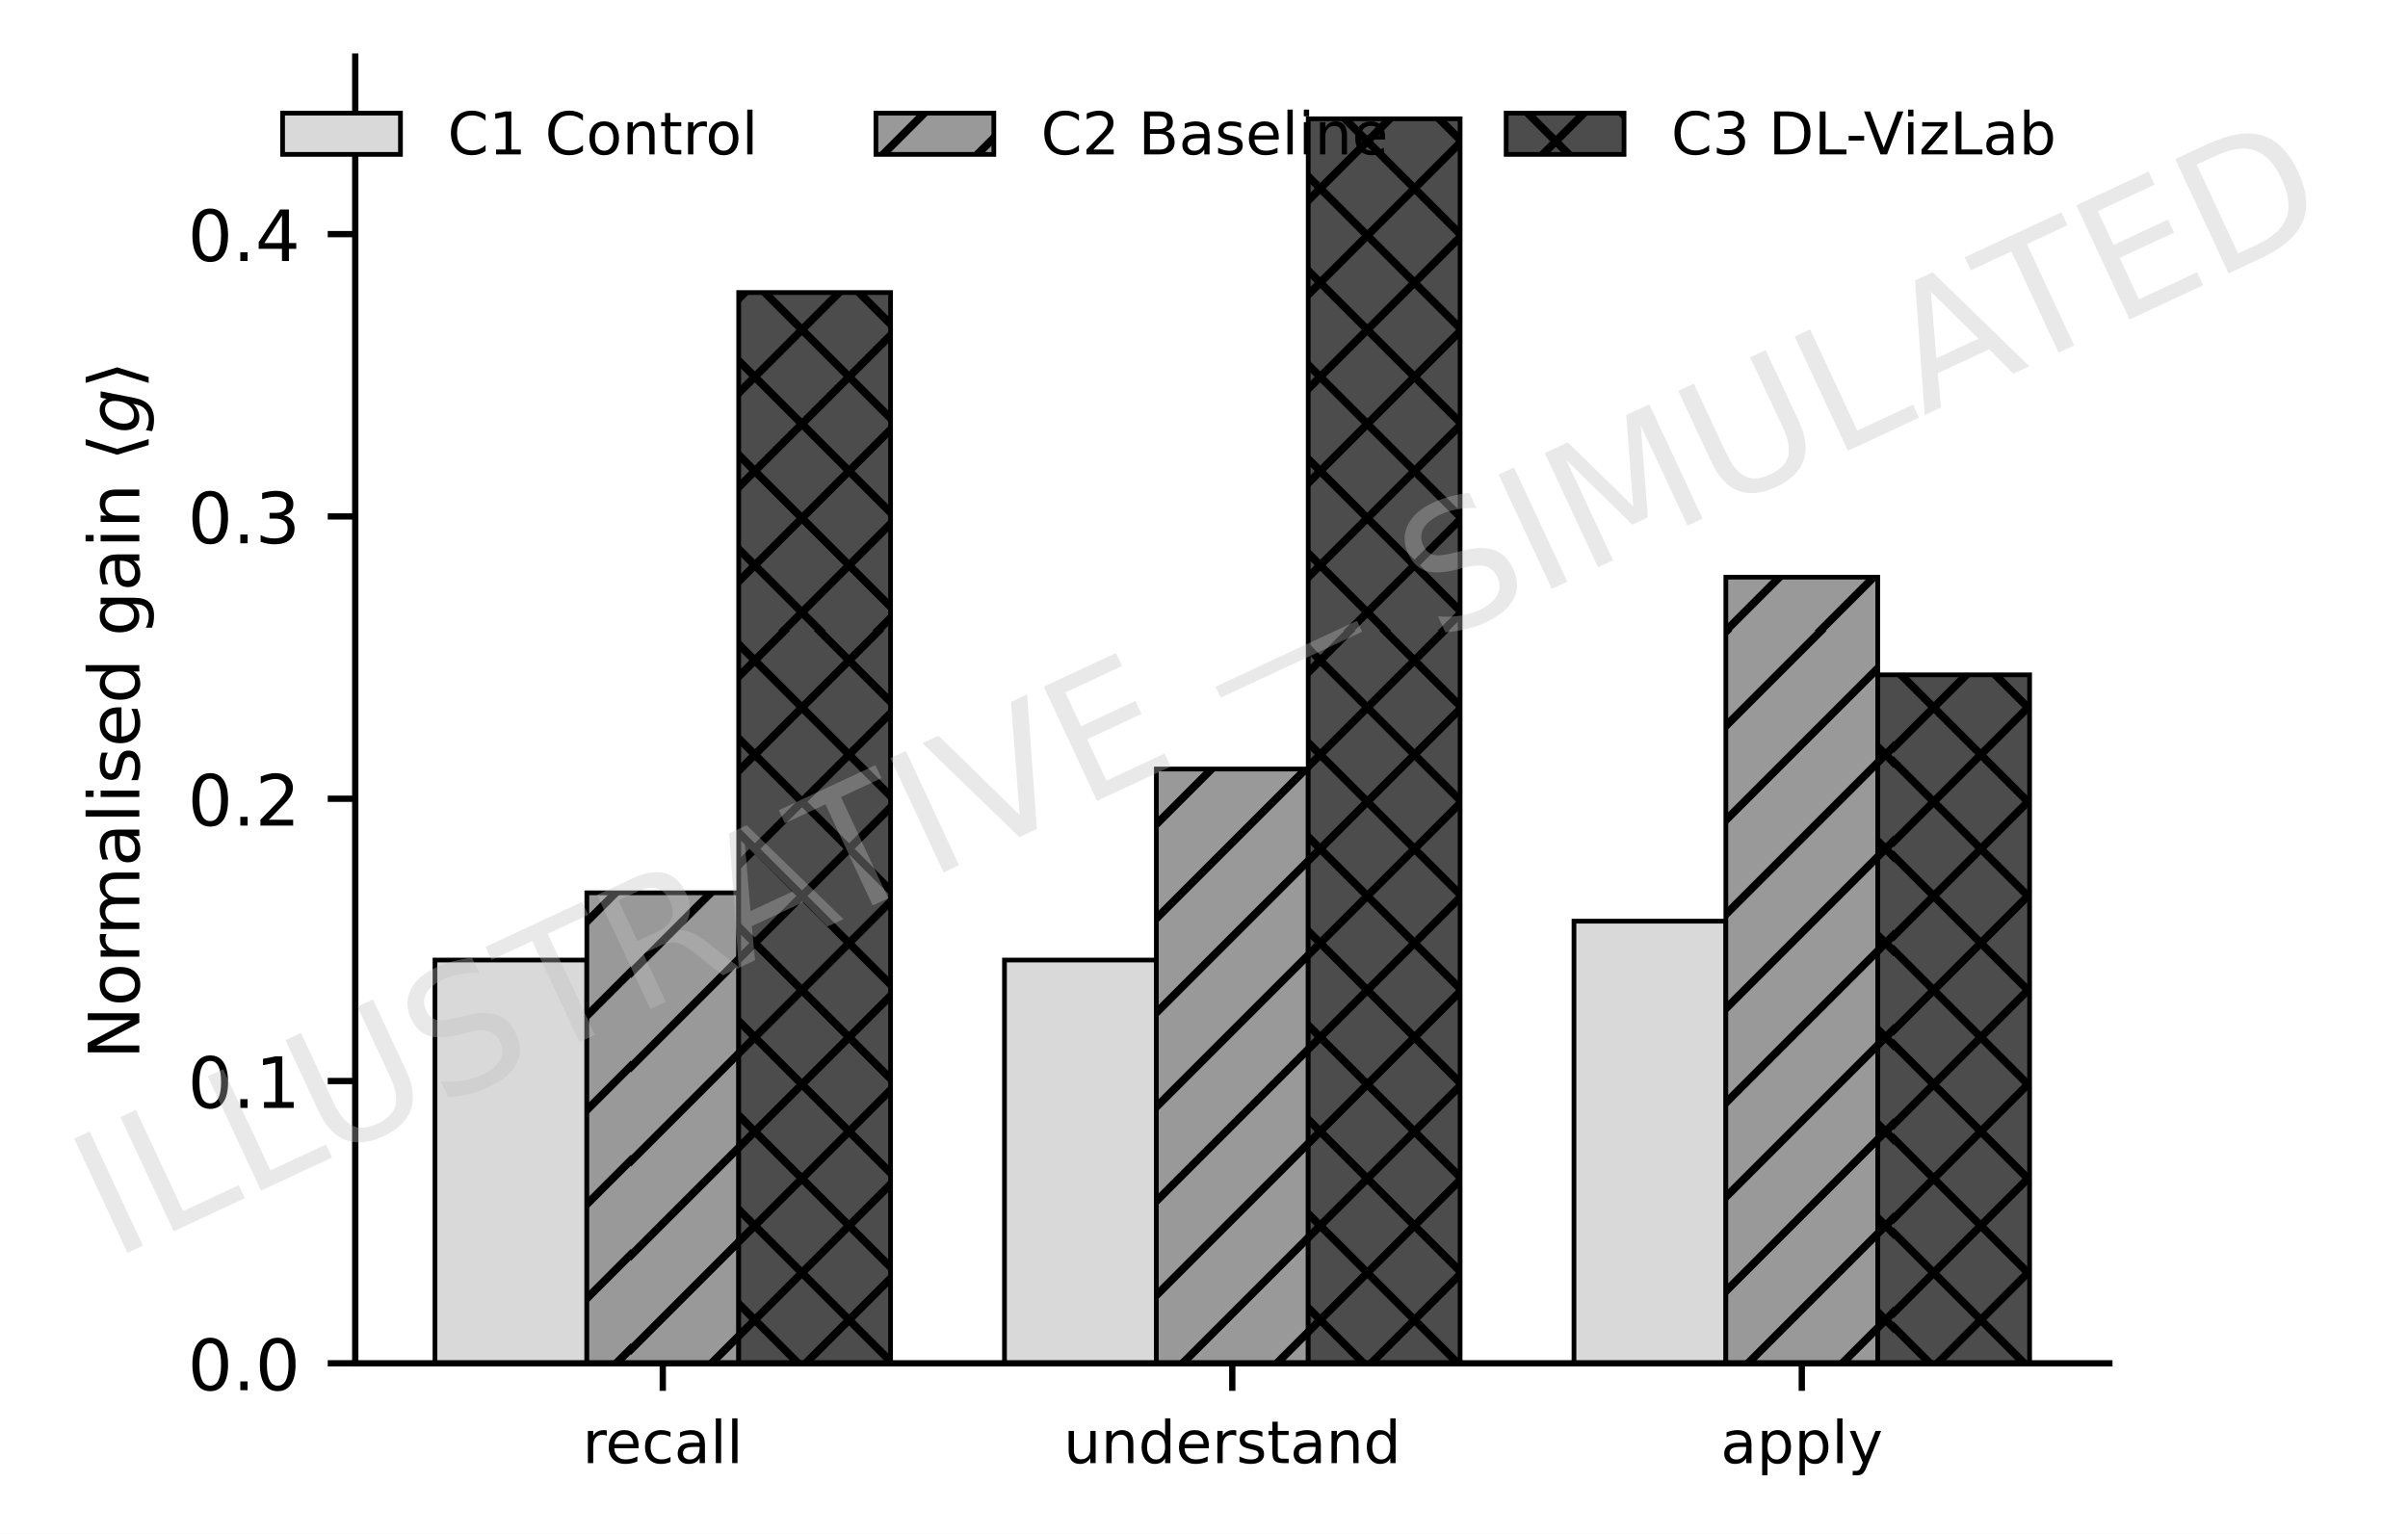
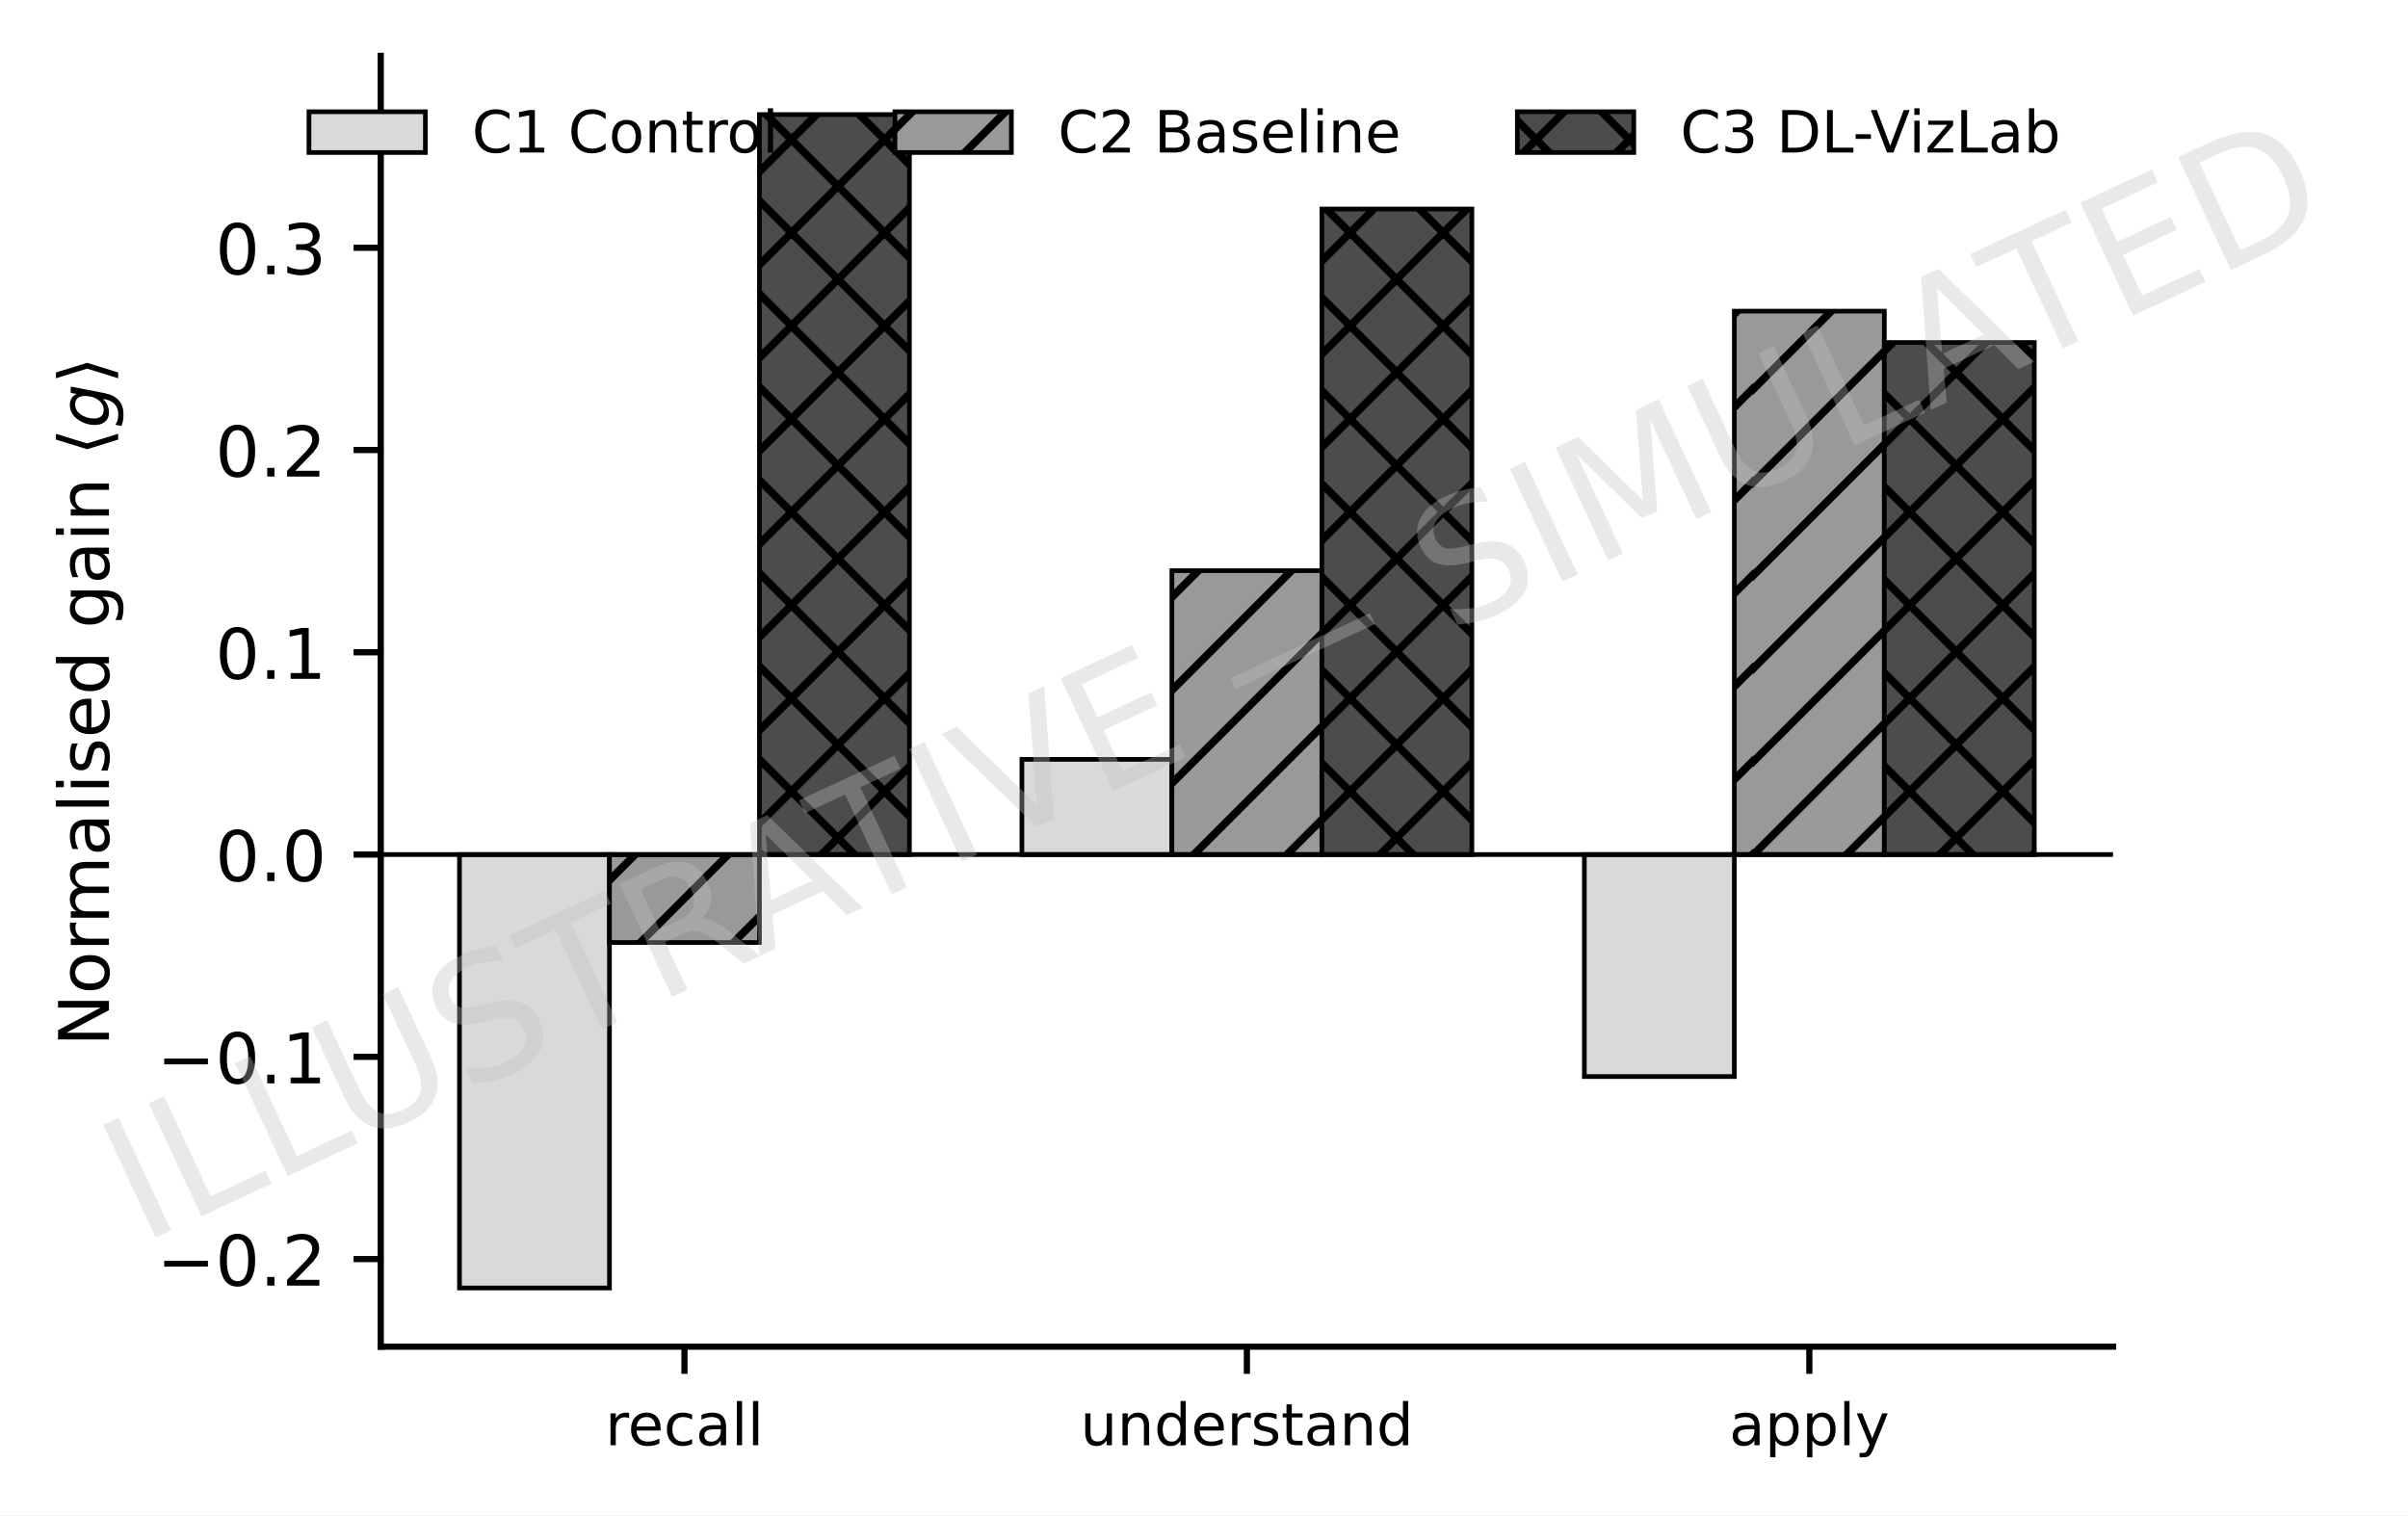
- <svg xmlns="http://www.w3.org/2000/svg" xmlns:xlink="http://www.w3.org/1999/xlink" width="306.408pt" height="195.221pt" viewBox="0 0 306.408 195.221" version="1.1">
+ <svg xmlns="http://www.w3.org/2000/svg" xmlns:xlink="http://www.w3.org/1999/xlink" width="310.26pt" height="195.221pt" viewBox="0 0 310.26 195.221" version="1.1">
  <defs>
    <style type="text/css">*{stroke-linejoin: round; stroke-linecap: butt}</style>
  </defs>
  <g id="figure_1">
    <g id="patch_1">
-       <path d="M 0 195.221  L 306.408 195.221  L 306.408 0  L 0 0  z " style="fill: #ffffff" />
+       <path d="M 0 195.221  L 310.26 195.221  L 310.26 0  L 0 0  z " style="fill: #ffffff" />
    </g>
    <g id="axes_1">
      <g id="patch_2">
-         <path d="M 45.204 173.52  L 268.404 173.52  L 268.404 7.2  L 45.204 7.2  z " style="fill: #ffffff" />
+         <path d="M 49.057 173.52  L 272.257 173.52  L 272.257 7.2  L 49.057 7.2  z " style="fill: #ffffff" />
      </g>
      <g id="patch_3">
-         <path d="M 55.349 173.52  L 74.674 173.52  L 74.674 122.192  L 55.349 122.192  z " clip-path="url(#p0ee5a98a0c)" style="fill: #d9d9d9; stroke: #000000; stroke-width: 0.6; stroke-linejoin: miter" />
+         <path d="M 59.202 110.111  L 78.527 110.111  L 78.527 165.96  L 59.202 165.96  z " clip-path="url(#p767c6afb9b)" style="fill: #d9d9d9; stroke: #000000; stroke-width: 0.6; stroke-linejoin: miter" />
      </g>
      <g id="patch_4">
-         <path d="M 127.817 173.52  L 147.141 173.52  L 147.141 122.192  L 127.817 122.192  z " clip-path="url(#p0ee5a98a0c)" style="fill: #d9d9d9; stroke: #000000; stroke-width: 0.6; stroke-linejoin: miter" />
+         <path d="M 131.67 110.111  L 150.994 110.111  L 150.994 97.847  L 131.67 97.847  z " clip-path="url(#p767c6afb9b)" style="fill: #d9d9d9; stroke: #000000; stroke-width: 0.6; stroke-linejoin: miter" />
      </g>
      <g id="patch_5">
-         <path d="M 200.284 173.52  L 219.609 173.52  L 219.609 117.244  L 200.284 117.244  z " clip-path="url(#p0ee5a98a0c)" style="fill: #d9d9d9; stroke: #000000; stroke-width: 0.6; stroke-linejoin: miter" />
+         <path d="M 204.137 110.111  L 223.462 110.111  L 223.462 138.717  L 204.137 138.717  z " clip-path="url(#p767c6afb9b)" style="fill: #d9d9d9; stroke: #000000; stroke-width: 0.6; stroke-linejoin: miter" />
      </g>
      <g id="patch_6">
-         <path d="M 74.674 173.52  L 93.999 173.52  L 93.999 113.637  L 74.674 113.637  z " clip-path="url(#p0ee5a98a0c)" style="fill: url(#h46cb61131b); stroke: #000000; stroke-width: 0.6; stroke-linejoin: miter" />
+         <path d="M 78.527 110.111  L 97.851 110.111  L 97.851 121.443  L 78.527 121.443  z " clip-path="url(#p767c6afb9b)" style="fill: url(#hb0b93fb42c); stroke: #000000; stroke-width: 0.6; stroke-linejoin: miter" />
      </g>
      <g id="patch_7">
-         <path d="M 147.141 173.52  L 166.466 173.52  L 166.466 97.878  L 147.141 97.878  z " clip-path="url(#p0ee5a98a0c)" style="fill: url(#h46cb61131b); stroke: #000000; stroke-width: 0.6; stroke-linejoin: miter" />
+         <path d="M 150.994 110.111  L 170.319 110.111  L 170.319 73.532  L 150.994 73.532  z " clip-path="url(#p767c6afb9b)" style="fill: url(#hb0b93fb42c); stroke: #000000; stroke-width: 0.6; stroke-linejoin: miter" />
      </g>
      <g id="patch_8">
-         <path d="M 219.609 173.52  L 238.934 173.52  L 238.934 73.462  L 219.609 73.462  z " clip-path="url(#p0ee5a98a0c)" style="fill: url(#h46cb61131b); stroke: #000000; stroke-width: 0.6; stroke-linejoin: miter" />
+         <path d="M 223.462 110.111  L 242.787 110.111  L 242.787 40.092  L 223.462 40.092  z " clip-path="url(#p767c6afb9b)" style="fill: url(#hb0b93fb42c); stroke: #000000; stroke-width: 0.6; stroke-linejoin: miter" />
      </g>
      <g id="patch_9">
-         <path d="M 93.999 173.52  L 113.323 173.52  L 113.323 37.235  L 93.999 37.235  z " clip-path="url(#p0ee5a98a0c)" style="fill: url(#h786938a180); stroke: #000000; stroke-width: 0.6; stroke-linejoin: miter" />
+         <path d="M 97.851 110.111  L 117.176 110.111  L 117.176 14.76  L 97.851 14.76  z " clip-path="url(#p767c6afb9b)" style="fill: url(#hcd3888a878); stroke: #000000; stroke-width: 0.6; stroke-linejoin: miter" />
      </g>
      <g id="patch_10">
-         <path d="M 166.466 173.52  L 185.791 173.52  L 185.791 15.12  L 166.466 15.12  z " clip-path="url(#p0ee5a98a0c)" style="fill: url(#h786938a180); stroke: #000000; stroke-width: 0.6; stroke-linejoin: miter" />
+         <path d="M 170.319 110.111  L 189.644 110.111  L 189.644 26.933  L 170.319 26.933  z " clip-path="url(#p767c6afb9b)" style="fill: url(#hcd3888a878); stroke: #000000; stroke-width: 0.6; stroke-linejoin: miter" />
      </g>
      <g id="patch_11">
-         <path d="M 238.934 173.52  L 258.258 173.52  L 258.258 85.886  L 238.934 85.886  z " clip-path="url(#p0ee5a98a0c)" style="fill: url(#h786938a180); stroke: #000000; stroke-width: 0.6; stroke-linejoin: miter" />
+         <path d="M 242.787 110.111  L 262.111 110.111  L 262.111 44.13  L 242.787 44.13  z " clip-path="url(#p767c6afb9b)" style="fill: url(#hcd3888a878); stroke: #000000; stroke-width: 0.6; stroke-linejoin: miter" />
      </g>
      <g id="matplotlib.axis_1">
        <g id="xtick_1">
          <g id="line2d_1">
            <defs>
-               <path id="m0763b9dcdc" d="M 0 0  L 0 3.5  " style="stroke: #000000; stroke-width: 0.8" />
-             </defs>
-             <g>
-               <use xlink:href="#m0763b9dcdc" x="84.336" y="173.52" style="stroke: #000000; stroke-width: 0.8" />
+               <path id="m6dd5e8bfd1" d="M 0 0  L 0 3.5  " style="stroke: #000000; stroke-width: 0.8" />
+             </defs>
+             <g>
+               <use xlink:href="#m6dd5e8bfd1" x="88.189" y="173.52" style="stroke: #000000; stroke-width: 0.8" />
            </g>
          </g>
          <g id="text_1">
-             <g transform="translate(74.12629 186.2188) scale(0.075 -0.075)">
+             <g transform="translate(77.97915 186.2188) scale(0.075 -0.075)">
              <defs>
                <path id="DejaVuSans-55" d="M 2631 2963  Q 2534 3019 2420 3045  Q 2306 3072 2169 3072  Q 1681 3072 1420 2755  Q 1159 2438 1159 1844  L 1159 0  L 581 0  L 581 3500  L 1159 3500  L 1159 2956  Q 1341 3275 1631 3429  Q 1922 3584 2338 3584  Q 2397 3584 2469 3576  Q 2541 3569 2628 3553  L 2631 2963  z " transform="scale(0.015625)" />
                <path id="DejaVuSans-48" d="M 3597 1894  L 3597 1613  L 953 1613  Q 991 1019 1311 708  Q 1631 397 2203 397  Q 2534 397 2845 478  Q 3156 559 3463 722  L 3463 178  Q 3153 47 2828 -22  Q 2503 -91 2169 -91  Q 1331 -91 842 396  Q 353 884 353 1716  Q 353 2575 817 3079  Q 1281 3584 2069 3584  Q 2775 3584 3186 3129  Q 3597 2675 3597 1894  z M 3022 2063  Q 3016 2534 2758 2815  Q 2500 3097 2075 3097  Q 1594 3097 1305 2825  Q 1016 2553 972 2059  L 3022 2063  z " transform="scale(0.015625)" />
                <path id="DejaVuSans-46" d="M 3122 3366  L 3122 2828  Q 2878 2963 2633 3030  Q 2388 3097 2138 3097  Q 1578 3097 1268 2742  Q 959 2388 959 1747  Q 959 1106 1268 751  Q 1578 397 2138 397  Q 2388 397 2633 464  Q 2878 531 3122 666  L 3122 134  Q 2881 22 2623 -34  Q 2366 -91 2075 -91  Q 1284 -91 818 406  Q 353 903 353 1747  Q 353 2603 823 3093  Q 1294 3584 2113 3584  Q 2378 3584 2631 3529  Q 2884 3475 3122 3366  z " transform="scale(0.015625)" />
                <path id="DejaVuSans-44" d="M 2194 1759  Q 1497 1759 1228 1600  Q 959 1441 959 1056  Q 959 750 1161 570  Q 1363 391 1709 391  Q 2188 391 2477 730  Q 2766 1069 2766 1631  L 2766 1759  L 2194 1759  z M 3341 1997  L 3341 0  L 2766 0  L 2766 531  Q 2569 213 2275 61  Q 1981 -91 1556 -91  Q 1019 -91 701 211  Q 384 513 384 1019  Q 384 1609 779 1909  Q 1175 2209 1959 2209  L 2766 2209  L 2766 2266  Q 2766 2663 2505 2880  Q 2244 3097 1772 3097  Q 1472 3097 1187 3025  Q 903 2953 641 2809  L 641 3341  Q 956 3463 1253 3523  Q 1550 3584 1831 3584  Q 2591 3584 2966 3190  Q 3341 2797 3341 1997  z " transform="scale(0.015625)" />
                <path id="DejaVuSans-4f" d="M 603 4863  L 1178 4863  L 1178 0  L 603 0  L 603 4863  z " transform="scale(0.015625)" />
              </defs>
              <use xlink:href="#DejaVuSans-55" />
              <use xlink:href="#DejaVuSans-48" transform="translate(38.90625 0)" />
              <use xlink:href="#DejaVuSans-46" transform="translate(100.4375 0)" />
              <use xlink:href="#DejaVuSans-44" transform="translate(155.4219 0)" />
              <use xlink:href="#DejaVuSans-4f" transform="translate(216.7031 0)" />
              <use xlink:href="#DejaVuSans-4f" transform="translate(244.4844 0)" />
            </g>
          </g>
        </g>
        <g id="xtick_2">
          <g id="line2d_2">
            <g>
-               <use xlink:href="#m0763b9dcdc" x="156.804" y="173.52" style="stroke: #000000; stroke-width: 0.8" />
+               <use xlink:href="#m6dd5e8bfd1" x="160.657" y="173.52" style="stroke: #000000; stroke-width: 0.8" />
            </g>
          </g>
          <g id="text_2">
-             <g transform="translate(135.3421 186.2188) scale(0.075 -0.075)">
+             <g transform="translate(139.1949 186.2188) scale(0.075 -0.075)">
              <defs>
                <path id="DejaVuSans-58" d="M 544 1381  L 544 3500  L 1119 3500  L 1119 1403  Q 1119 906 1312 657  Q 1506 409 1894 409  Q 2359 409 2629 706  Q 2900 1003 2900 1516  L 2900 3500  L 3475 3500  L 3475 0  L 2900 0  L 2900 538  Q 2691 219 2414 64  Q 2138 -91 1772 -91  Q 1169 -91 856 284  Q 544 659 544 1381  z M 1991 3584  L 1991 3584  z " transform="scale(0.015625)" />
                <path id="DejaVuSans-51" d="M 3513 2113  L 3513 0  L 2938 0  L 2938 2094  Q 2938 2591 2744 2837  Q 2550 3084 2163 3084  Q 1697 3084 1428 2787  Q 1159 2491 1159 1978  L 1159 0  L 581 0  L 581 3500  L 1159 3500  L 1159 2956  Q 1366 3272 1645 3428  Q 1925 3584 2291 3584  Q 2894 3584 3203 3211  Q 3513 2838 3513 2113  z " transform="scale(0.015625)" />
                <path id="DejaVuSans-47" d="M 2906 2969  L 2906 4863  L 3481 4863  L 3481 0  L 2906 0  L 2906 525  Q 2725 213 2448 61  Q 2172 -91 1784 -91  Q 1150 -91 751 415  Q 353 922 353 1747  Q 353 2572 751 3078  Q 1150 3584 1784 3584  Q 2172 3584 2448 3432  Q 2725 3281 2906 2969  z M 947 1747  Q 947 1113 1208 752  Q 1469 391 1925 391  Q 2381 391 2643 752  Q 2906 1113 2906 1747  Q 2906 2381 2643 2742  Q 2381 3103 1925 3103  Q 1469 3103 1208 2742  Q 947 2381 947 1747  z " transform="scale(0.015625)" />
                <path id="DejaVuSans-56" d="M 2834 3397  L 2834 2853  Q 2591 2978 2328 3040  Q 2066 3103 1784 3103  Q 1356 3103 1142 2972  Q 928 2841 928 2578  Q 928 2378 1081 2264  Q 1234 2150 1697 2047  L 1894 2003  Q 2506 1872 2764 1633  Q 3022 1394 3022 966  Q 3022 478 2636 193  Q 2250 -91 1575 -91  Q 1294 -91 989 -36  Q 684 19 347 128  L 347 722  Q 666 556 975 473  Q 1284 391 1588 391  Q 1994 391 2212 530  Q 2431 669 2431 922  Q 2431 1156 2273 1281  Q 2116 1406 1581 1522  L 1381 1569  Q 847 1681 609 1914  Q 372 2147 372 2553  Q 372 3047 722 3315  Q 1072 3584 1716 3584  Q 2034 3584 2315 3537  Q 2597 3491 2834 3397  z " transform="scale(0.015625)" />
                <path id="DejaVuSans-57" d="M 1172 4494  L 1172 3500  L 2356 3500  L 2356 3053  L 1172 3053  L 1172 1153  Q 1172 725 1289 603  Q 1406 481 1766 481  L 2356 481  L 2356 0  L 1766 0  Q 1100 0 847 248  Q 594 497 594 1153  L 594 3053  L 172 3053  L 172 3500  L 594 3500  L 594 4494  L 1172 4494  z " transform="scale(0.015625)" />
              </defs>
              <use xlink:href="#DejaVuSans-58" />
              <use xlink:href="#DejaVuSans-51" transform="translate(63.375 0)" />
              <use xlink:href="#DejaVuSans-47" transform="translate(126.75 0)" />
              <use xlink:href="#DejaVuSans-48" transform="translate(190.2344 0)" />
              <use xlink:href="#DejaVuSans-55" transform="translate(251.7656 0)" />
              <use xlink:href="#DejaVuSans-56" transform="translate(292.875 0)" />
              <use xlink:href="#DejaVuSans-57" transform="translate(344.9688 0)" />
              <use xlink:href="#DejaVuSans-44" transform="translate(384.1719 0)" />
              <use xlink:href="#DejaVuSans-51" transform="translate(445.4531 0)" />
              <use xlink:href="#DejaVuSans-47" transform="translate(508.8281 0)" />
            </g>
          </g>
        </g>
        <g id="xtick_3">
          <g id="line2d_3">
            <g>
-               <use xlink:href="#m0763b9dcdc" x="229.271" y="173.52" style="stroke: #000000; stroke-width: 0.8" />
+               <use xlink:href="#m6dd5e8bfd1" x="233.124" y="173.52" style="stroke: #000000; stroke-width: 0.8" />
            </g>
          </g>
          <g id="text_3">
-             <g transform="translate(218.9506 186.2188) scale(0.075 -0.075)">
+             <g transform="translate(222.8035 186.2188) scale(0.075 -0.075)">
              <defs>
                <path id="DejaVuSans-53" d="M 1159 525  L 1159 -1331  L 581 -1331  L 581 3500  L 1159 3500  L 1159 2969  Q 1341 3281 1617 3432  Q 1894 3584 2278 3584  Q 2916 3584 3314 3078  Q 3713 2572 3713 1747  Q 3713 922 3314 415  Q 2916 -91 2278 -91  Q 1894 -91 1617 61  Q 1341 213 1159 525  z M 3116 1747  Q 3116 2381 2855 2742  Q 2594 3103 2138 3103  Q 1681 3103 1420 2742  Q 1159 2381 1159 1747  Q 1159 1113 1420 752  Q 1681 391 2138 391  Q 2594 391 2855 752  Q 3116 1113 3116 1747  z " transform="scale(0.015625)" />
                <path id="DejaVuSans-5c" d="M 2059 -325  Q 1816 -950 1584 -1140  Q 1353 -1331 966 -1331  L 506 -1331  L 506 -850  L 844 -850  Q 1081 -850 1212 -737  Q 1344 -625 1503 -206  L 1606 56  L 191 3500  L 800 3500  L 1894 763  L 2988 3500  L 3597 3500  L 2059 -325  z " transform="scale(0.015625)" />
              </defs>
              <use xlink:href="#DejaVuSans-44" />
              <use xlink:href="#DejaVuSans-53" transform="translate(61.28125 0)" />
              <use xlink:href="#DejaVuSans-53" transform="translate(124.7656 0)" />
              <use xlink:href="#DejaVuSans-4f" transform="translate(188.25 0)" />
              <use xlink:href="#DejaVuSans-5c" transform="translate(216.0312 0)" />
            </g>
          </g>
        </g>
      </g>
      <g id="matplotlib.axis_2">
        <g id="ytick_1">
          <g id="line2d_4">
            <defs>
-               <path id="mefd6b49aee" d="M 0 0  L -3.5 0  " style="stroke: #000000; stroke-width: 0.8" />
-             </defs>
-             <g>
-               <use xlink:href="#mefd6b49aee" x="45.204" y="173.52" style="stroke: #000000; stroke-width: 0.8" />
+               <path id="m0f472dc948" d="M 0 0  L -3.5 0  " style="stroke: #000000; stroke-width: 0.8" />
+             </defs>
+             <g>
+               <use xlink:href="#m0f472dc948" x="49.057" y="162.237" style="stroke: #000000; stroke-width: 0.8" />
            </g>
          </g>
          <g id="text_4">
-             <g transform="translate(23.89097 176.9389) scale(0.09 -0.09)">
-               <defs>
+             <g transform="translate(20.20211 165.6557) scale(0.09 -0.09)">
+               <defs>
+                 <path id="DejaVuSans-c9c" d="M 678 2272  L 4684 2272  L 4684 1741  L 678 1741  L 678 2272  z " transform="scale(0.015625)" />
                <path id="DejaVuSans-13" d="M 2034 4250  Q 1547 4250 1301 3770  Q 1056 3291 1056 2328  Q 1056 1369 1301 889  Q 1547 409 2034 409  Q 2525 409 2770 889  Q 3016 1369 3016 2328  Q 3016 3291 2770 3770  Q 2525 4250 2034 4250  z M 2034 4750  Q 2819 4750 3233 4129  Q 3647 3509 3647 2328  Q 3647 1150 3233 529  Q 2819 -91 2034 -91  Q 1250 -91 836 529  Q 422 1150 422 2328  Q 422 3509 836 4129  Q 1250 4750 2034 4750  z " transform="scale(0.015625)" />
                <path id="DejaVuSans-11" d="M 684 794  L 1344 794  L 1344 0  L 684 0  L 684 794  z " transform="scale(0.015625)" />
-               </defs>
+                 <path id="DejaVuSans-15" d="M 1228 531  L 3431 531  L 3431 0  L 469 0  L 469 531  Q 828 903 1448 1529  Q 2069 2156 2228 2338  Q 2531 2678 2651 2914  Q 2772 3150 2772 3378  Q 2772 3750 2511 3984  Q 2250 4219 1831 4219  Q 1534 4219 1204 4116  Q 875 4013 500 3803  L 500 4441  Q 881 4594 1212 4672  Q 1544 4750 1819 4750  Q 2544 4750 2975 4387  Q 3406 4025 3406 3419  Q 3406 3131 3298 2873  Q 3191 2616 2906 2266  Q 2828 2175 2409 1742  Q 1991 1309 1228 531  z " transform="scale(0.015625)" />
+               </defs>
+               <use xlink:href="#DejaVuSans-c9c" />
+               <use xlink:href="#DejaVuSans-13" transform="translate(83.79688 0)" />
+               <use xlink:href="#DejaVuSans-11" transform="translate(147.4219 0)" />
+               <use xlink:href="#DejaVuSans-15" transform="translate(179.2031 0)" />
+             </g>
+           </g>
+         </g>
+         <g id="ytick_2">
+           <g id="line2d_5">
+             <g>
+               <use xlink:href="#m0f472dc948" x="49.057" y="136.174" style="stroke: #000000; stroke-width: 0.8" />
+             </g>
+           </g>
+           <g id="text_5">
+             <g transform="translate(20.20211 139.593) scale(0.09 -0.09)">
+               <defs>
+                 <path id="DejaVuSans-14" d="M 794 531  L 1825 531  L 1825 4091  L 703 3866  L 703 4441  L 1819 4666  L 2450 4666  L 2450 531  L 3481 531  L 3481 0  L 794 0  L 794 531  z " transform="scale(0.015625)" />
+               </defs>
+               <use xlink:href="#DejaVuSans-c9c" />
+               <use xlink:href="#DejaVuSans-13" transform="translate(83.79688 0)" />
+               <use xlink:href="#DejaVuSans-11" transform="translate(147.4219 0)" />
+               <use xlink:href="#DejaVuSans-14" transform="translate(179.2031 0)" />
+             </g>
+           </g>
+         </g>
+         <g id="ytick_3">
+           <g id="line2d_6">
+             <g>
+               <use xlink:href="#m0f472dc948" x="49.057" y="110.111" style="stroke: #000000; stroke-width: 0.8" />
+             </g>
+           </g>
+           <g id="text_6">
+             <g transform="translate(27.74383 113.5303) scale(0.09 -0.09)">
              <use xlink:href="#DejaVuSans-13" />
              <use xlink:href="#DejaVuSans-11" transform="translate(63.625 0)" />
              <use xlink:href="#DejaVuSans-13" transform="translate(95.40625 0)" />
            </g>
          </g>
        </g>
-         <g id="ytick_2">
-           <g id="line2d_5">
-             <g>
-               <use xlink:href="#mefd6b49aee" x="45.204" y="137.59" style="stroke: #000000; stroke-width: 0.8" />
-             </g>
-           </g>
-           <g id="text_5">
-             <g transform="translate(23.89097 141.0092) scale(0.09 -0.09)">
-               <defs>
-                 <path id="DejaVuSans-14" d="M 794 531  L 1825 531  L 1825 4091  L 703 3866  L 703 4441  L 1819 4666  L 2450 4666  L 2450 531  L 3481 531  L 3481 0  L 794 0  L 794 531  z " transform="scale(0.015625)" />
-               </defs>
+         <g id="ytick_4">
+           <g id="line2d_7">
+             <g>
+               <use xlink:href="#m0f472dc948" x="49.057" y="84.049" style="stroke: #000000; stroke-width: 0.8" />
+             </g>
+           </g>
+           <g id="text_7">
+             <g transform="translate(27.74383 87.46759) scale(0.09 -0.09)">
              <use xlink:href="#DejaVuSans-13" />
              <use xlink:href="#DejaVuSans-11" transform="translate(63.625 0)" />
              <use xlink:href="#DejaVuSans-14" transform="translate(95.40625 0)" />
            </g>
          </g>
        </g>
-         <g id="ytick_3">
-           <g id="line2d_6">
-             <g>
-               <use xlink:href="#mefd6b49aee" x="45.204" y="101.66" style="stroke: #000000; stroke-width: 0.8" />
-             </g>
-           </g>
-           <g id="text_6">
-             <g transform="translate(23.89097 105.0794) scale(0.09 -0.09)">
-               <defs>
-                 <path id="DejaVuSans-15" d="M 1228 531  L 3431 531  L 3431 0  L 469 0  L 469 531  Q 828 903 1448 1529  Q 2069 2156 2228 2338  Q 2531 2678 2651 2914  Q 2772 3150 2772 3378  Q 2772 3750 2511 3984  Q 2250 4219 1831 4219  Q 1534 4219 1204 4116  Q 875 4013 500 3803  L 500 4441  Q 881 4594 1212 4672  Q 1544 4750 1819 4750  Q 2544 4750 2975 4387  Q 3406 4025 3406 3419  Q 3406 3131 3298 2873  Q 3191 2616 2906 2266  Q 2828 2175 2409 1742  Q 1991 1309 1228 531  z " transform="scale(0.015625)" />
-               </defs>
+         <g id="ytick_5">
+           <g id="line2d_8">
+             <g>
+               <use xlink:href="#m0f472dc948" x="49.057" y="57.986" style="stroke: #000000; stroke-width: 0.8" />
+             </g>
+           </g>
+           <g id="text_8">
+             <g transform="translate(27.74383 61.40489) scale(0.09 -0.09)">
              <use xlink:href="#DejaVuSans-13" />
              <use xlink:href="#DejaVuSans-11" transform="translate(63.625 0)" />
              <use xlink:href="#DejaVuSans-15" transform="translate(95.40625 0)" />
            </g>
          </g>
        </g>
-         <g id="ytick_4">
-           <g id="line2d_7">
-             <g>
-               <use xlink:href="#mefd6b49aee" x="45.204" y="65.731" style="stroke: #000000; stroke-width: 0.8" />
-             </g>
-           </g>
-           <g id="text_7">
-             <g transform="translate(23.89097 69.14968) scale(0.09 -0.09)">
+         <g id="ytick_6">
+           <g id="line2d_9">
+             <g>
+               <use xlink:href="#m0f472dc948" x="49.057" y="31.923" style="stroke: #000000; stroke-width: 0.8" />
+             </g>
+           </g>
+           <g id="text_9">
+             <g transform="translate(27.74383 35.34219) scale(0.09 -0.09)">
              <defs>
                <path id="DejaVuSans-16" d="M 2597 2516  Q 3050 2419 3304 2112  Q 3559 1806 3559 1356  Q 3559 666 3084 287  Q 2609 -91 1734 -91  Q 1441 -91 1130 -33  Q 819 25 488 141  L 488 750  Q 750 597 1062 519  Q 1375 441 1716 441  Q 2309 441 2620 675  Q 2931 909 2931 1356  Q 2931 1769 2642 2001  Q 2353 2234 1838 2234  L 1294 2234  L 1294 2753  L 1863 2753  Q 2328 2753 2575 2939  Q 2822 3125 2822 3475  Q 2822 3834 2567 4026  Q 2313 4219 1838 4219  Q 1578 4219 1281 4162  Q 984 4106 628 3988  L 628 4550  Q 988 4650 1302 4700  Q 1616 4750 1894 4750  Q 2613 4750 3031 4423  Q 3450 4097 3450 3541  Q 3450 3153 3228 2886  Q 3006 2619 2597 2516  z " transform="scale(0.015625)" />
              </defs>
              <use xlink:href="#DejaVuSans-13" />
              <use xlink:href="#DejaVuSans-11" transform="translate(63.625 0)" />
              <use xlink:href="#DejaVuSans-16" transform="translate(95.40625 0)" />
            </g>
          </g>
        </g>
-         <g id="ytick_5">
-           <g id="line2d_8">
-             <g>
-               <use xlink:href="#mefd6b49aee" x="45.204" y="29.801" style="stroke: #000000; stroke-width: 0.8" />
-             </g>
-           </g>
-           <g id="text_8">
-             <g transform="translate(23.89097 33.21992) scale(0.09 -0.09)">
-               <defs>
-                 <path id="DejaVuSans-17" d="M 2419 4116  L 825 1625  L 2419 1625  L 2419 4116  z M 2253 4666  L 3047 4666  L 3047 1625  L 3713 1625  L 3713 1100  L 3047 1100  L 3047 0  L 2419 0  L 2419 1100  L 313 1100  L 313 1709  L 2253 4666  z " transform="scale(0.015625)" />
-               </defs>
-               <use xlink:href="#DejaVuSans-13" />
-               <use xlink:href="#DejaVuSans-11" transform="translate(63.625 0)" />
-               <use xlink:href="#DejaVuSans-17" transform="translate(95.40625 0)" />
-             </g>
-           </g>
-         </g>
-         <g id="text_9">
-           <g transform="translate(17.72886 134.82) rotate(-90) scale(0.09 -0.09)">
+         <g id="text_10">
+           <g transform="translate(14.04 134.82) rotate(-90) scale(0.09 -0.09)">
            <defs>
              <path id="DejaVuSans-31" d="M 628 4666  L 1478 4666  L 3547 763  L 3547 4666  L 4159 4666  L 4159 0  L 3309 0  L 1241 3903  L 1241 0  L 628 0  L 628 4666  z " transform="scale(0.015625)" />
              <path id="DejaVuSans-52" d="M 1959 3097  Q 1497 3097 1228 2736  Q 959 2375 959 1747  Q 959 1119 1226 758  Q 1494 397 1959 397  Q 2419 397 2687 759  Q 2956 1122 2956 1747  Q 2956 2369 2687 2733  Q 2419 3097 1959 3097  z M 1959 3584  Q 2709 3584 3137 3096  Q 3566 2609 3566 1747  Q 3566 888 3137 398  Q 2709 -91 1959 -91  Q 1206 -91 779 398  Q 353 888 353 1747  Q 353 2609 779 3096  Q 1206 3584 1959 3584  z " transform="scale(0.015625)" />
              <path id="DejaVuSans-50" d="M 3328 2828  Q 3544 3216 3844 3400  Q 4144 3584 4550 3584  Q 5097 3584 5394 3201  Q 5691 2819 5691 2113  L 5691 0  L 5113 0  L 5113 2094  Q 5113 2597 4934 2840  Q 4756 3084 4391 3084  Q 3944 3084 3684 2787  Q 3425 2491 3425 1978  L 3425 0  L 2847 0  L 2847 2094  Q 2847 2600 2669 2842  Q 2491 3084 2119 3084  Q 1678 3084 1418 2786  Q 1159 2488 1159 1978  L 1159 0  L 581 0  L 581 3500  L 1159 3500  L 1159 2956  Q 1356 3278 1631 3431  Q 1906 3584 2284 3584  Q 2666 3584 2933 3390  Q 3200 3197 3328 2828  z " transform="scale(0.015625)" />
              <path id="DejaVuSans-4c" d="M 603 3500  L 1178 3500  L 1178 0  L 603 0  L 603 3500  z M 603 4863  L 1178 4863  L 1178 4134  L 603 4134  L 603 4863  z " transform="scale(0.015625)" />
              <path id="DejaVuSans-3" transform="scale(0.015625)" />
              <path id="DejaVuSans-4a" d="M 2906 1791  Q 2906 2416 2648 2759  Q 2391 3103 1925 3103  Q 1463 3103 1205 2759  Q 947 2416 947 1791  Q 947 1169 1205 825  Q 1463 481 1925 481  Q 2391 481 2648 825  Q 2906 1169 2906 1791  z M 3481 434  Q 3481 -459 3084 -895  Q 2688 -1331 1869 -1331  Q 1566 -1331 1297 -1286  Q 1028 -1241 775 -1147  L 775 -588  Q 1028 -725 1275 -790  Q 1522 -856 1778 -856  Q 2344 -856 2625 -561  Q 2906 -266 2906 331  L 2906 616  Q 2728 306 2450 153  Q 2172 0 1784 0  Q 1141 0 747 490  Q 353 981 353 1791  Q 353 2603 747 3093  Q 1141 3584 1784 3584  Q 2172 3584 2450 3431  Q 2728 3278 2906 2969  L 2906 3500  L 3481 3500  L 3481 434  z " transform="scale(0.015625)" />
              <path id="DejaVuSans-1047" d="M 572 2006  L 1453 4856  L 1984 4856  L 1103 2006  L 1984 -844  L 1453 -844  L 572 2006  z " transform="scale(0.015625)" />
              <path id="DejaVuSans-Oblique-4a" d="M 3816 3500  L 3219 434  Q 3047 -456 2561 -893  Q 2075 -1331 1253 -1331  Q 950 -1331 690 -1286  Q 431 -1241 206 -1147  L 313 -588  Q 525 -725 762 -790  Q 1000 -856 1269 -856  Q 1816 -856 2167 -557  Q 2519 -259 2631 300  L 2681 563  Q 2441 288 2122 144  Q 1803 0 1434 0  Q 903 0 598 351  Q 294 703 294 1319  Q 294 1803 478 2267  Q 663 2731 997 3091  Q 1219 3328 1514 3456  Q 1809 3584 2131 3584  Q 2484 3584 2746 3420  Q 3009 3256 3138 2956  L 3238 3500  L 3816 3500  z M 2950 2216  Q 2950 2641 2750 2872  Q 2550 3103 2181 3103  Q 1953 3103 1747 3012  Q 1541 2922 1394 2759  Q 1156 2491 1023 2127  Q 891 1763 891 1375  Q 891 944 1092 712  Q 1294 481 1672 481  Q 2219 481 2584 976  Q 2950 1472 2950 2216  z " transform="scale(0.015625)" />
              <path id="DejaVuSans-1048" d="M 1925 2006  L 1044 -844  L 513 -844  L 1394 2006  L 513 4856  L 1044 4856  L 1925 2006  z " transform="scale(0.015625)" />
            </defs>
            <use xlink:href="#DejaVuSans-31" transform="translate(0 0.015625)" />
            <use xlink:href="#DejaVuSans-52" transform="translate(74.80469 0.015625)" />
            <use xlink:href="#DejaVuSans-55" transform="translate(135.9863 0.015625)" />
            <use xlink:href="#DejaVuSans-50" transform="translate(175.0996 0.015625)" />
            <use xlink:href="#DejaVuSans-44" transform="translate(272.5117 0.015625)" />
            <use xlink:href="#DejaVuSans-4f" transform="translate(333.791 0.015625)" />
            <use xlink:href="#DejaVuSans-4c" transform="translate(361.5742 0.015625)" />
            <use xlink:href="#DejaVuSans-56" transform="translate(389.3574 0.015625)" />
            <use xlink:href="#DejaVuSans-48" transform="translate(441.457 0.015625)" />
            <use xlink:href="#DejaVuSans-47" transform="translate(502.9805 0.015625)" />
            <use xlink:href="#DejaVuSans-3" transform="translate(566.457 0.015625)" />
            <use xlink:href="#DejaVuSans-4a" transform="translate(598.2441 0.015625)" />
            <use xlink:href="#DejaVuSans-44" transform="translate(661.7207 0.015625)" />
            <use xlink:href="#DejaVuSans-4c" transform="translate(723 0.015625)" />
            <use xlink:href="#DejaVuSans-51" transform="translate(750.7832 0.015625)" />
            <use xlink:href="#DejaVuSans-3" transform="translate(814.1621 0.015625)" />
            <use xlink:href="#DejaVuSans-1047" transform="translate(845.9492 0.015625)" />
            <use xlink:href="#DejaVuSans-Oblique-4a" transform="translate(884.9629 0.015625)" />
            <use xlink:href="#DejaVuSans-1048" transform="translate(948.4395 0.015625)" />
          </g>
        </g>
      </g>
-       <g id="line2d_9">
-         <path d="M 45.204 173.52  L 268.404 173.52  " clip-path="url(#p0ee5a98a0c)" style="fill: none; stroke: #000000; stroke-width: 0.6; stroke-linecap: square" />
+       <g id="line2d_10">
+         <path d="M 49.057 110.111  L 272.257 110.111  " clip-path="url(#p767c6afb9b)" style="fill: none; stroke: #000000; stroke-width: 0.6; stroke-linecap: square" />
      </g>
      <g id="patch_12">
-         <path d="M 45.204 173.52  L 45.204 7.2  " style="fill: none; stroke: #000000; stroke-width: 0.8; stroke-linejoin: miter; stroke-linecap: square" />
+         <path d="M 49.057 173.52  L 49.057 7.2  " style="fill: none; stroke: #000000; stroke-width: 0.8; stroke-linejoin: miter; stroke-linecap: square" />
      </g>
      <g id="patch_13">
-         <path d="M 45.204 173.52  L 268.404 173.52  " style="fill: none; stroke: #000000; stroke-width: 0.8; stroke-linejoin: miter; stroke-linecap: square" />
+         <path d="M 49.057 173.52  L 272.257 173.52  " style="fill: none; stroke: #000000; stroke-width: 0.8; stroke-linejoin: miter; stroke-linecap: square" />
      </g>
      <g id="legend_1">
        <g id="patch_14">
-           <path d="M 35.957 19.649  L 50.957 19.649  L 50.957 14.399  L 35.957 14.399  z " style="fill: #d9d9d9; stroke: #000000; stroke-width: 0.6; stroke-linejoin: miter" />
-         </g>
-         <g id="text_10">
-           <g transform="translate(56.95652 19.64883) scale(0.075 -0.075)">
+           <path d="M 39.809 19.649  L 54.809 19.649  L 54.809 14.399  L 39.809 14.399  z " style="fill: #d9d9d9; stroke: #000000; stroke-width: 0.6; stroke-linejoin: miter" />
+         </g>
+         <g id="text_11">
+           <g transform="translate(60.80938 19.64883) scale(0.075 -0.075)">
            <defs>
              <path id="DejaVuSans-26" d="M 4122 4306  L 4122 3641  Q 3803 3938 3442 4084  Q 3081 4231 2675 4231  Q 1875 4231 1450 3742  Q 1025 3253 1025 2328  Q 1025 1406 1450 917  Q 1875 428 2675 428  Q 3081 428 3442 575  Q 3803 722 4122 1019  L 4122 359  Q 3791 134 3420 21  Q 3050 -91 2638 -91  Q 1578 -91 968 557  Q 359 1206 359 2328  Q 359 3453 968 4101  Q 1578 4750 2638 4750  Q 3056 4750 3426 4639  Q 3797 4528 4122 4306  z " transform="scale(0.015625)" />
            </defs>
            <use xlink:href="#DejaVuSans-26" />
            <use xlink:href="#DejaVuSans-14" transform="translate(69.82812 0)" />
            <use xlink:href="#DejaVuSans-3" transform="translate(133.4531 0)" />
            <use xlink:href="#DejaVuSans-26" transform="translate(165.2344 0)" />
            <use xlink:href="#DejaVuSans-52" transform="translate(235.0625 0)" />
            <use xlink:href="#DejaVuSans-51" transform="translate(296.25 0)" />
            <use xlink:href="#DejaVuSans-57" transform="translate(359.625 0)" />
            <use xlink:href="#DejaVuSans-55" transform="translate(398.8281 0)" />
            <use xlink:href="#DejaVuSans-52" transform="translate(437.7344 0)" />
            <use xlink:href="#DejaVuSans-4f" transform="translate(498.9219 0)" />
          </g>
        </g>
        <g id="patch_15">
-           <path d="M 111.459 19.649  L 126.459 19.649  L 126.459 14.399  L 111.459 14.399  z " style="fill: url(#h46cb61131b); stroke: #000000; stroke-width: 0.6; stroke-linejoin: miter" />
-         </g>
-         <g id="text_11">
-           <g transform="translate(132.4593 19.64883) scale(0.075 -0.075)">
+           <path d="M 115.312 19.649  L 130.312 19.649  L 130.312 14.399  L 115.312 14.399  z " style="fill: url(#hb0b93fb42c); stroke: #000000; stroke-width: 0.6; stroke-linejoin: miter" />
+         </g>
+         <g id="text_12">
+           <g transform="translate(136.3121 19.64883) scale(0.075 -0.075)">
            <defs>
              <path id="DejaVuSans-25" d="M 1259 2228  L 1259 519  L 2272 519  Q 2781 519 3026 730  Q 3272 941 3272 1375  Q 3272 1813 3026 2020  Q 2781 2228 2272 2228  L 1259 2228  z M 1259 4147  L 1259 2741  L 2194 2741  Q 2656 2741 2882 2914  Q 3109 3088 3109 3444  Q 3109 3797 2882 3972  Q 2656 4147 2194 4147  L 1259 4147  z M 628 4666  L 2241 4666  Q 2963 4666 3353 4366  Q 3744 4066 3744 3513  Q 3744 3084 3544 2831  Q 3344 2578 2956 2516  Q 3422 2416 3680 2098  Q 3938 1781 3938 1306  Q 3938 681 3513 340  Q 3088 0 2303 0  L 628 0  L 628 4666  z " transform="scale(0.015625)" />
            </defs>
            <use xlink:href="#DejaVuSans-26" />
            <use xlink:href="#DejaVuSans-15" transform="translate(69.82812 0)" />
            <use xlink:href="#DejaVuSans-3" transform="translate(133.4531 0)" />
            <use xlink:href="#DejaVuSans-25" transform="translate(165.2344 0)" />
            <use xlink:href="#DejaVuSans-44" transform="translate(233.8438 0)" />
            <use xlink:href="#DejaVuSans-56" transform="translate(295.125 0)" />
            <use xlink:href="#DejaVuSans-48" transform="translate(347.2188 0)" />
            <use xlink:href="#DejaVuSans-4f" transform="translate(408.75 0)" />
            <use xlink:href="#DejaVuSans-4c" transform="translate(436.5312 0)" />
            <use xlink:href="#DejaVuSans-51" transform="translate(464.3125 0)" />
            <use xlink:href="#DejaVuSans-48" transform="translate(527.6875 0)" />
          </g>
        </g>
        <g id="patch_16">
-           <path d="M 191.651 19.649  L 206.651 19.649  L 206.651 14.399  L 191.651 14.399  z " style="fill: url(#h786938a180); stroke: #000000; stroke-width: 0.6; stroke-linejoin: miter" />
-         </g>
-         <g id="text_12">
-           <g transform="translate(212.6507 19.64883) scale(0.075 -0.075)">
+           <path d="M 195.504 19.649  L 210.504 19.649  L 210.504 14.399  L 195.504 14.399  z " style="fill: url(#hcd3888a878); stroke: #000000; stroke-width: 0.6; stroke-linejoin: miter" />
+         </g>
+         <g id="text_13">
+           <g transform="translate(216.5035 19.64883) scale(0.075 -0.075)">
            <defs>
              <path id="DejaVuSans-27" d="M 1259 4147  L 1259 519  L 2022 519  Q 2988 519 3436 956  Q 3884 1394 3884 2338  Q 3884 3275 3436 3711  Q 2988 4147 2022 4147  L 1259 4147  z M 628 4666  L 1925 4666  Q 3281 4666 3915 4102  Q 4550 3538 4550 2338  Q 4550 1131 3912 565  Q 3275 0 1925 0  L 628 0  L 628 4666  z " transform="scale(0.015625)" />
              <path id="DejaVuSans-2f" d="M 628 4666  L 1259 4666  L 1259 531  L 3531 531  L 3531 0  L 628 0  L 628 4666  z " transform="scale(0.015625)" />
              <path id="DejaVuSans-10" d="M 313 2009  L 1997 2009  L 1997 1497  L 313 1497  L 313 2009  z " transform="scale(0.015625)" />
              <path id="DejaVuSans-39" d="M 1831 0  L 50 4666  L 709 4666  L 2188 738  L 3669 4666  L 4325 4666  L 2547 0  L 1831 0  z " transform="scale(0.015625)" />
              <path id="DejaVuSans-5d" d="M 353 3500  L 3084 3500  L 3084 2975  L 922 459  L 3084 459  L 3084 0  L 275 0  L 275 525  L 2438 3041  L 353 3041  L 353 3500  z " transform="scale(0.015625)" />
              <path id="DejaVuSans-45" d="M 3116 1747  Q 3116 2381 2855 2742  Q 2594 3103 2138 3103  Q 1681 3103 1420 2742  Q 1159 2381 1159 1747  Q 1159 1113 1420 752  Q 1681 391 2138 391  Q 2594 391 2855 752  Q 3116 1113 3116 1747  z M 1159 2969  Q 1341 3281 1617 3432  Q 1894 3584 2278 3584  Q 2916 3584 3314 3078  Q 3713 2572 3713 1747  Q 3713 922 3314 415  Q 2916 -91 2278 -91  Q 1894 -91 1617 61  Q 1341 213 1159 525  L 1159 0  L 581 0  L 581 4863  L 1159 4863  L 1159 2969  z " transform="scale(0.015625)" />
            </defs>
            <use xlink:href="#DejaVuSans-26" />
            <use xlink:href="#DejaVuSans-16" transform="translate(69.82812 0)" />
            <use xlink:href="#DejaVuSans-3" transform="translate(133.4531 0)" />
            <use xlink:href="#DejaVuSans-27" transform="translate(165.2344 0)" />
            <use xlink:href="#DejaVuSans-2f" transform="translate(242.2344 0)" />
            <use xlink:href="#DejaVuSans-10" transform="translate(296.2031 0)" />
            <use xlink:href="#DejaVuSans-39" transform="translate(326.4219 0)" />
            <use xlink:href="#DejaVuSans-4c" transform="translate(392.625 0)" />
            <use xlink:href="#DejaVuSans-5d" transform="translate(420.4062 0)" />
            <use xlink:href="#DejaVuSans-2f" transform="translate(472.8906 0)" />
            <use xlink:href="#DejaVuSans-44" transform="translate(528.6094 0)" />
            <use xlink:href="#DejaVuSans-45" transform="translate(589.8906 0)" />
          </g>
        </g>
      </g>
    </g>
-     <g id="text_13">
-       <g style="fill: #bfbfbf; opacity: 0.35" transform="translate(14.264 160.3743) rotate(-25) scale(0.22 -0.22)">
+     <g id="text_14">
+       <g style="fill: #bfbfbf; opacity: 0.35" transform="translate(18.11685 160.3743) rotate(-25) scale(0.22 -0.22)">
        <defs>
          <path id="DejaVuSans-2c" d="M 628 4666  L 1259 4666  L 1259 0  L 628 0  L 628 4666  z " transform="scale(0.015625)" />
          <path id="DejaVuSans-38" d="M 556 4666  L 1191 4666  L 1191 1831  Q 1191 1081 1462 751  Q 1734 422 2344 422  Q 2950 422 3222 751  Q 3494 1081 3494 1831  L 3494 4666  L 4128 4666  L 4128 1753  Q 4128 841 3676 375  Q 3225 -91 2344 -91  Q 1459 -91 1007 375  Q 556 841 556 1753  L 556 4666  z " transform="scale(0.015625)" />
          <path id="DejaVuSans-36" d="M 3425 4513  L 3425 3897  Q 3066 4069 2747 4153  Q 2428 4238 2131 4238  Q 1616 4238 1336 4038  Q 1056 3838 1056 3469  Q 1056 3159 1242 3001  Q 1428 2844 1947 2747  L 2328 2669  Q 3034 2534 3370 2195  Q 3706 1856 3706 1288  Q 3706 609 3251 259  Q 2797 -91 1919 -91  Q 1588 -91 1214 -16  Q 841 59 441 206  L 441 856  Q 825 641 1194 531  Q 1563 422 1919 422  Q 2459 422 2753 634  Q 3047 847 3047 1241  Q 3047 1584 2836 1778  Q 2625 1972 2144 2069  L 1759 2144  Q 1053 2284 737 2584  Q 422 2884 422 3419  Q 422 4038 858 4394  Q 1294 4750 2059 4750  Q 2388 4750 2728 4690  Q 3069 4631 3425 4513  z " transform="scale(0.015625)" />
          <path id="DejaVuSans-37" d="M -19 4666  L 3928 4666  L 3928 4134  L 2272 4134  L 2272 0  L 1638 0  L 1638 4134  L -19 4134  L -19 4666  z " transform="scale(0.015625)" />
          <path id="DejaVuSans-35" d="M 2841 2188  Q 3044 2119 3236 1894  Q 3428 1669 3622 1275  L 4263 0  L 3584 0  L 2988 1197  Q 2756 1666 2539 1819  Q 2322 1972 1947 1972  L 1259 1972  L 1259 0  L 628 0  L 628 4666  L 2053 4666  Q 2853 4666 3247 4331  Q 3641 3997 3641 3322  Q 3641 2881 3436 2590  Q 3231 2300 2841 2188  z M 1259 4147  L 1259 2491  L 2053 2491  Q 2509 2491 2742 2702  Q 2975 2913 2975 3322  Q 2975 3731 2742 3939  Q 2509 4147 2053 4147  L 1259 4147  z " transform="scale(0.015625)" />
          <path id="DejaVuSans-24" d="M 2188 4044  L 1331 1722  L 3047 1722  L 2188 4044  z M 1831 4666  L 2547 4666  L 4325 0  L 3669 0  L 3244 1197  L 1141 1197  L 716 0  L 50 0  L 1831 4666  z " transform="scale(0.015625)" />
          <path id="DejaVuSans-28" d="M 628 4666  L 3578 4666  L 3578 4134  L 1259 4134  L 1259 2753  L 3481 2753  L 3481 2222  L 1259 2222  L 1259 531  L 3634 531  L 3634 0  L 628 0  L 628 4666  z " transform="scale(0.015625)" />
          <path id="DejaVuSans-af6" d="M 313 1978  L 6088 1978  L 6088 1528  L 313 1528  L 313 1978  z " transform="scale(0.015625)" />
          <path id="DejaVuSans-30" d="M 628 4666  L 1569 4666  L 2759 1491  L 3956 4666  L 4897 4666  L 4897 0  L 4281 0  L 4281 4097  L 3078 897  L 2444 897  L 1241 4097  L 1241 0  L 628 0  L 628 4666  z " transform="scale(0.015625)" />
        </defs>
        <use xlink:href="#DejaVuSans-2c" />
        <use xlink:href="#DejaVuSans-2f" transform="translate(29.5 0)" />
        <use xlink:href="#DejaVuSans-2f" transform="translate(85.21875 0)" />
        <use xlink:href="#DejaVuSans-38" transform="translate(135.9531 0)" />
        <use xlink:href="#DejaVuSans-36" transform="translate(209.1406 0)" />
        <use xlink:href="#DejaVuSans-37" transform="translate(272.625 0)" />
        <use xlink:href="#DejaVuSans-35" transform="translate(333.7031 0)" />
        <use xlink:href="#DejaVuSans-24" transform="translate(399.1406 0)" />
        <use xlink:href="#DejaVuSans-37" transform="translate(459.7812 0)" />
        <use xlink:href="#DejaVuSans-2c" transform="translate(520.8594 0)" />
        <use xlink:href="#DejaVuSans-39" transform="translate(550.3594 0)" />
        <use xlink:href="#DejaVuSans-28" transform="translate(618.7656 0)" />
        <use xlink:href="#DejaVuSans-3" transform="translate(681.9531 0)" />
        <use xlink:href="#DejaVuSans-af6" transform="translate(713.7344 0)" />
        <use xlink:href="#DejaVuSans-3" transform="translate(813.7344 0)" />
        <use xlink:href="#DejaVuSans-36" transform="translate(845.5156 0)" />
        <use xlink:href="#DejaVuSans-2c" transform="translate(909 0)" />
        <use xlink:href="#DejaVuSans-30" transform="translate(938.5 0)" />
        <use xlink:href="#DejaVuSans-38" transform="translate(1024.781 0)" />
        <use xlink:href="#DejaVuSans-2f" transform="translate(1097.969 0)" />
        <use xlink:href="#DejaVuSans-24" transform="translate(1155.984 0)" />
        <use xlink:href="#DejaVuSans-37" transform="translate(1216.625 0)" />
        <use xlink:href="#DejaVuSans-28" transform="translate(1277.703 0)" />
        <use xlink:href="#DejaVuSans-27" transform="translate(1340.891 0)" />
      </g>
    </g>
  </g>
  <defs>
-     <clipPath id="p0ee5a98a0c">
-       <rect x="45.204" y="7.2" width="223.2" height="166.32" />
+     <clipPath id="p767c6afb9b">
+       <rect x="49.057" y="7.2" width="223.2" height="166.32" />
    </clipPath>
  </defs>
  <defs>
-     <pattern id="h46cb61131b" patternUnits="userSpaceOnUse" x="0" y="0" width="72" height="72">
+     <pattern id="hb0b93fb42c" patternUnits="userSpaceOnUse" x="0" y="0" width="72" height="72">
      <rect x="0" y="0" width="73" height="73" fill="#999999" />
      <path d="M -36 36  L 36 -36  M -30 42  L 42 -30  M -24 48  L 48 -24  M -18 54  L 54 -18  M -12 60  L 60 -12  M -6 66  L 66 -6  M 0 72  L 72 0  M 6 78  L 78 6  M 12 84  L 84 12  M 18 90  L 90 18  M 24 96  L 96 24  M 30 102  L 102 30  M 36 108  L 108 36  " style="fill: #000000; stroke: #000000; stroke-width: 1.0; stroke-linecap: butt; stroke-linejoin: miter" />
    </pattern>
-     <pattern id="h786938a180" patternUnits="userSpaceOnUse" x="0" y="0" width="72" height="72">
+     <pattern id="hcd3888a878" patternUnits="userSpaceOnUse" x="0" y="0" width="72" height="72">
      <rect x="0" y="0" width="73" height="73" fill="#4c4c4c" />
      <path d="M -36 36  L 36 -36  M -30 42  L 42 -30  M -24 48  L 48 -24  M -18 54  L 54 -18  M -12 60  L 60 -12  M -6 66  L 66 -6  M 0 72  L 72 0  M 6 78  L 78 6  M 12 84  L 84 12  M 18 90  L 90 18  M 24 96  L 96 24  M 30 102  L 102 30  M 36 108  L 108 36  M -36 36  L 36 108  M -30 30  L 42 102  M -24 24  L 48 96  M -18 18  L 54 90  M -12 12  L 60 84  M -6 6  L 66 78  M 0 0  L 72 72  M 6 -6  L 78 66  M 12 -12  L 84 60  M 18 -18  L 90 54  M 24 -24  L 96 48  M 30 -30  L 102 42  M 36 -36  L 108 36  " style="fill: #000000; stroke: #000000; stroke-width: 1.0; stroke-linecap: butt; stroke-linejoin: miter" />
    </pattern>
  </defs>
</svg>
